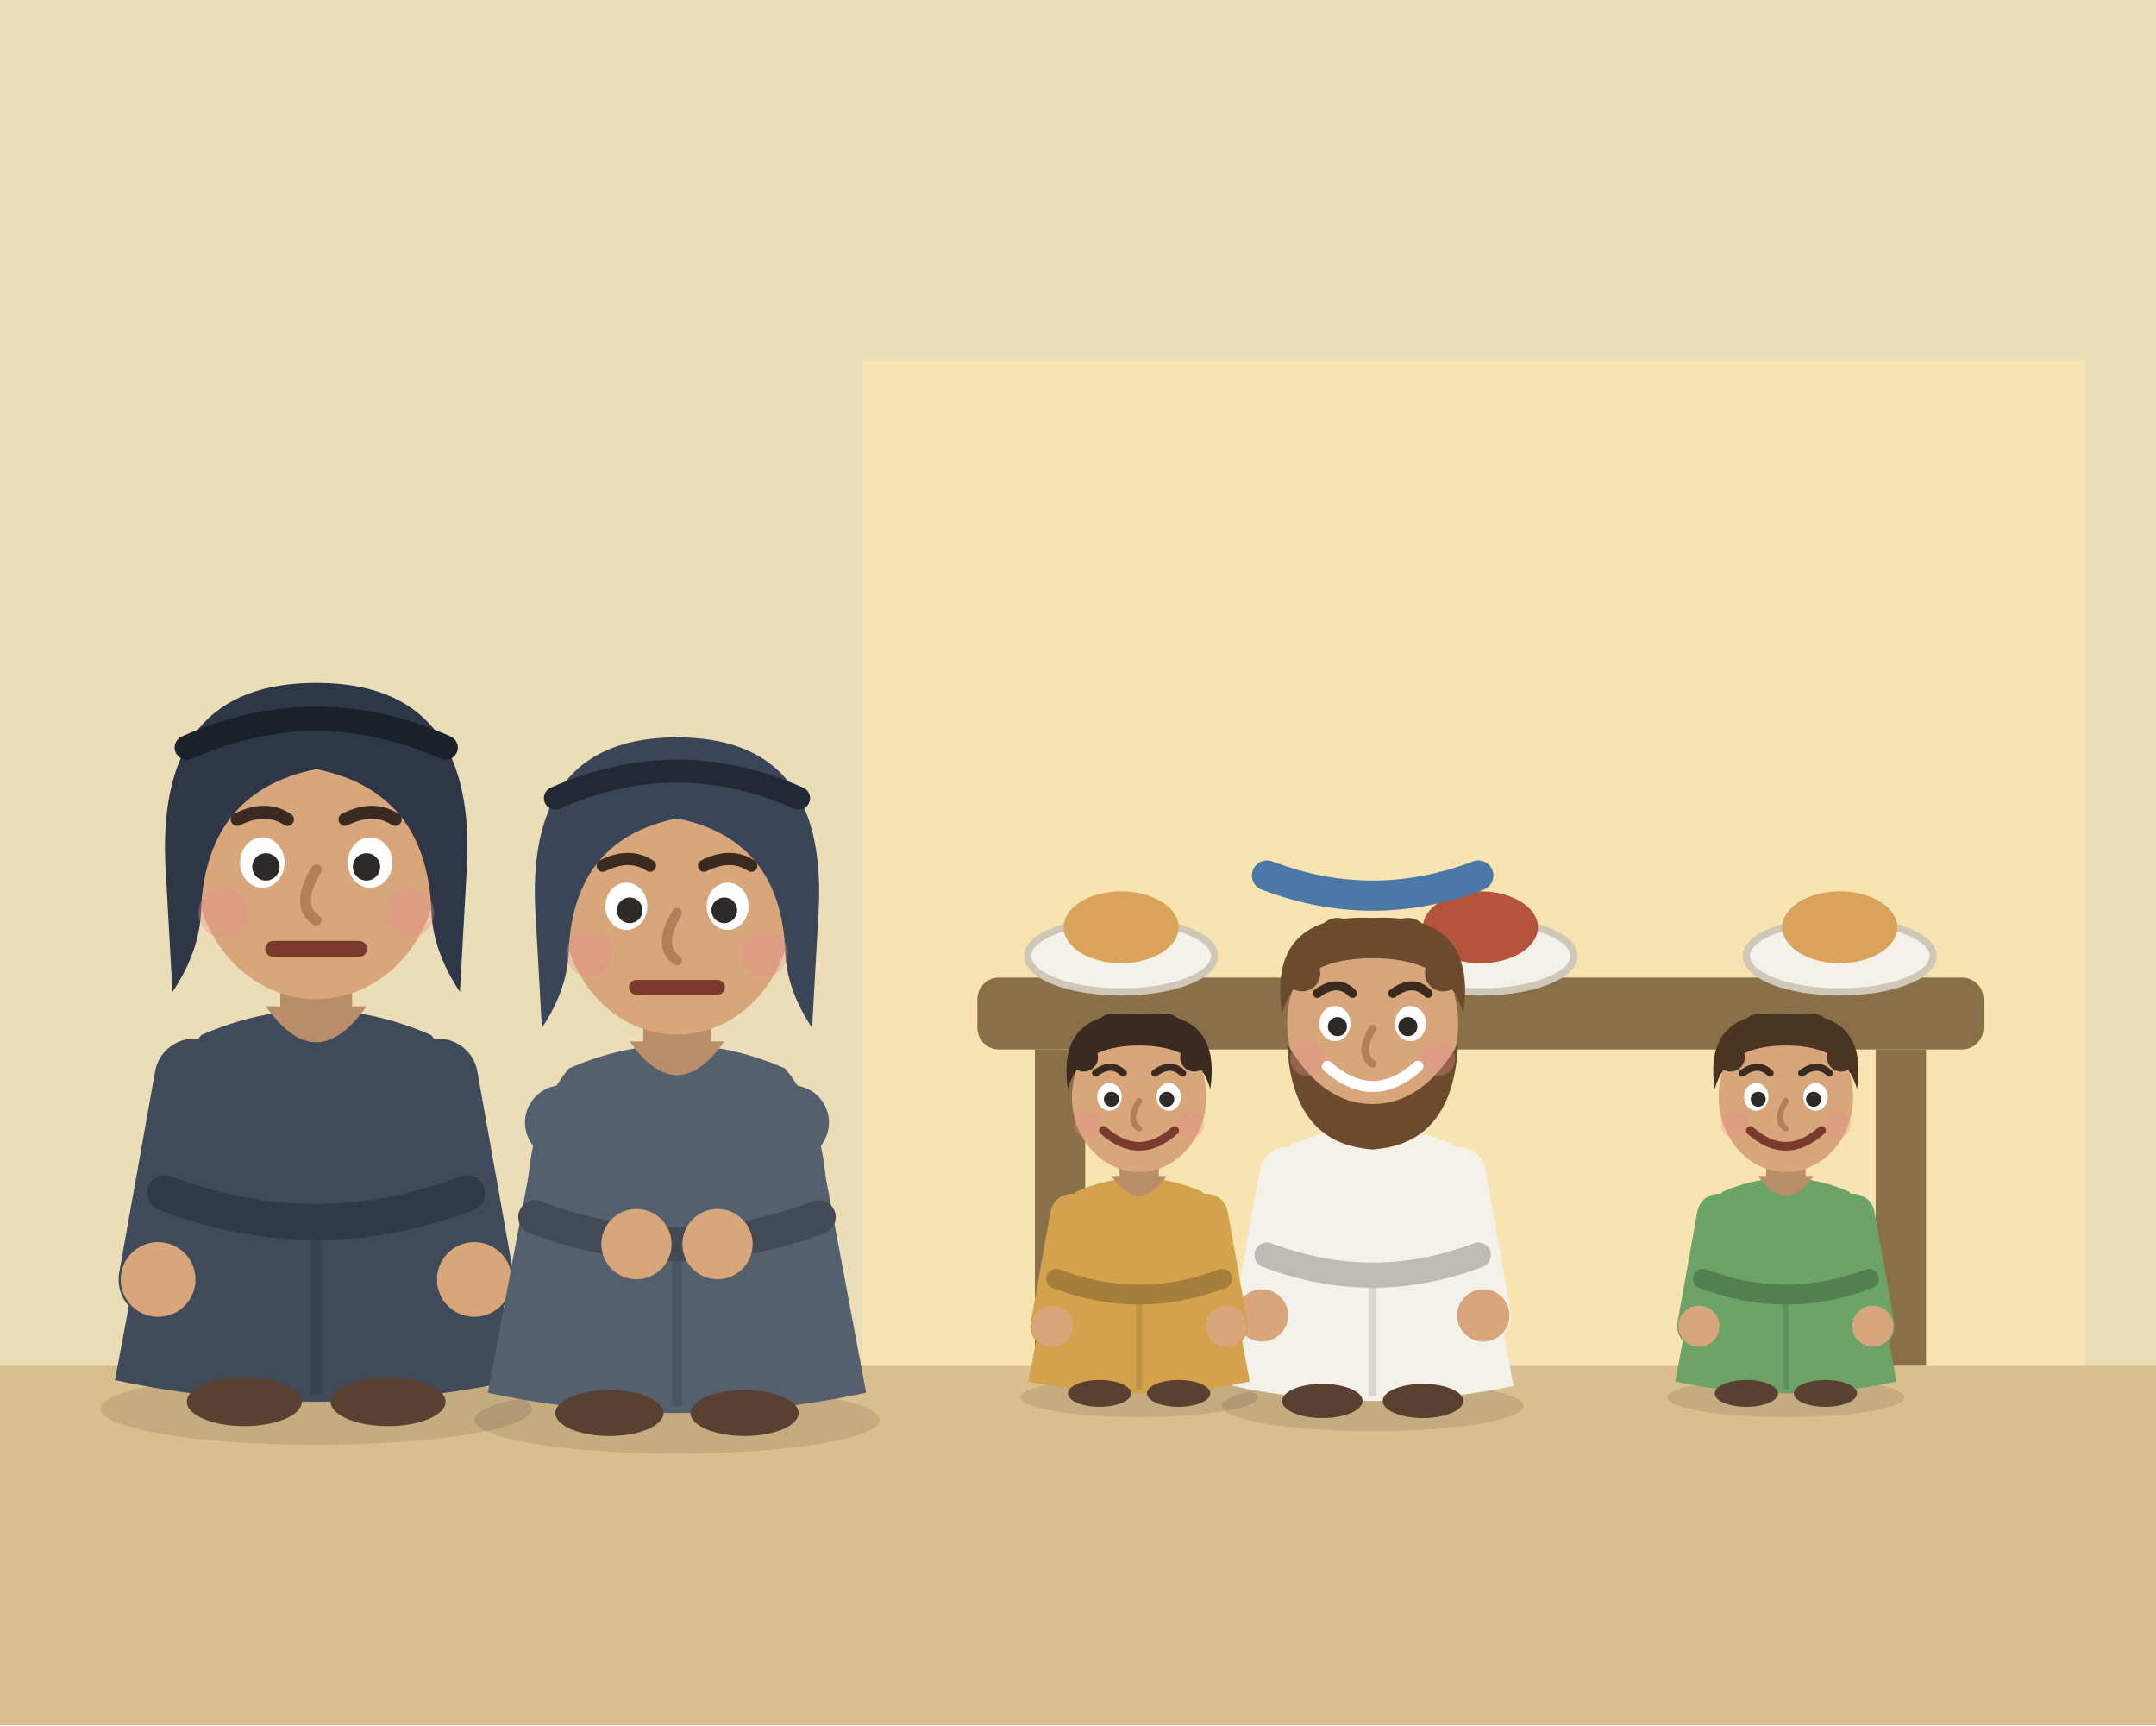
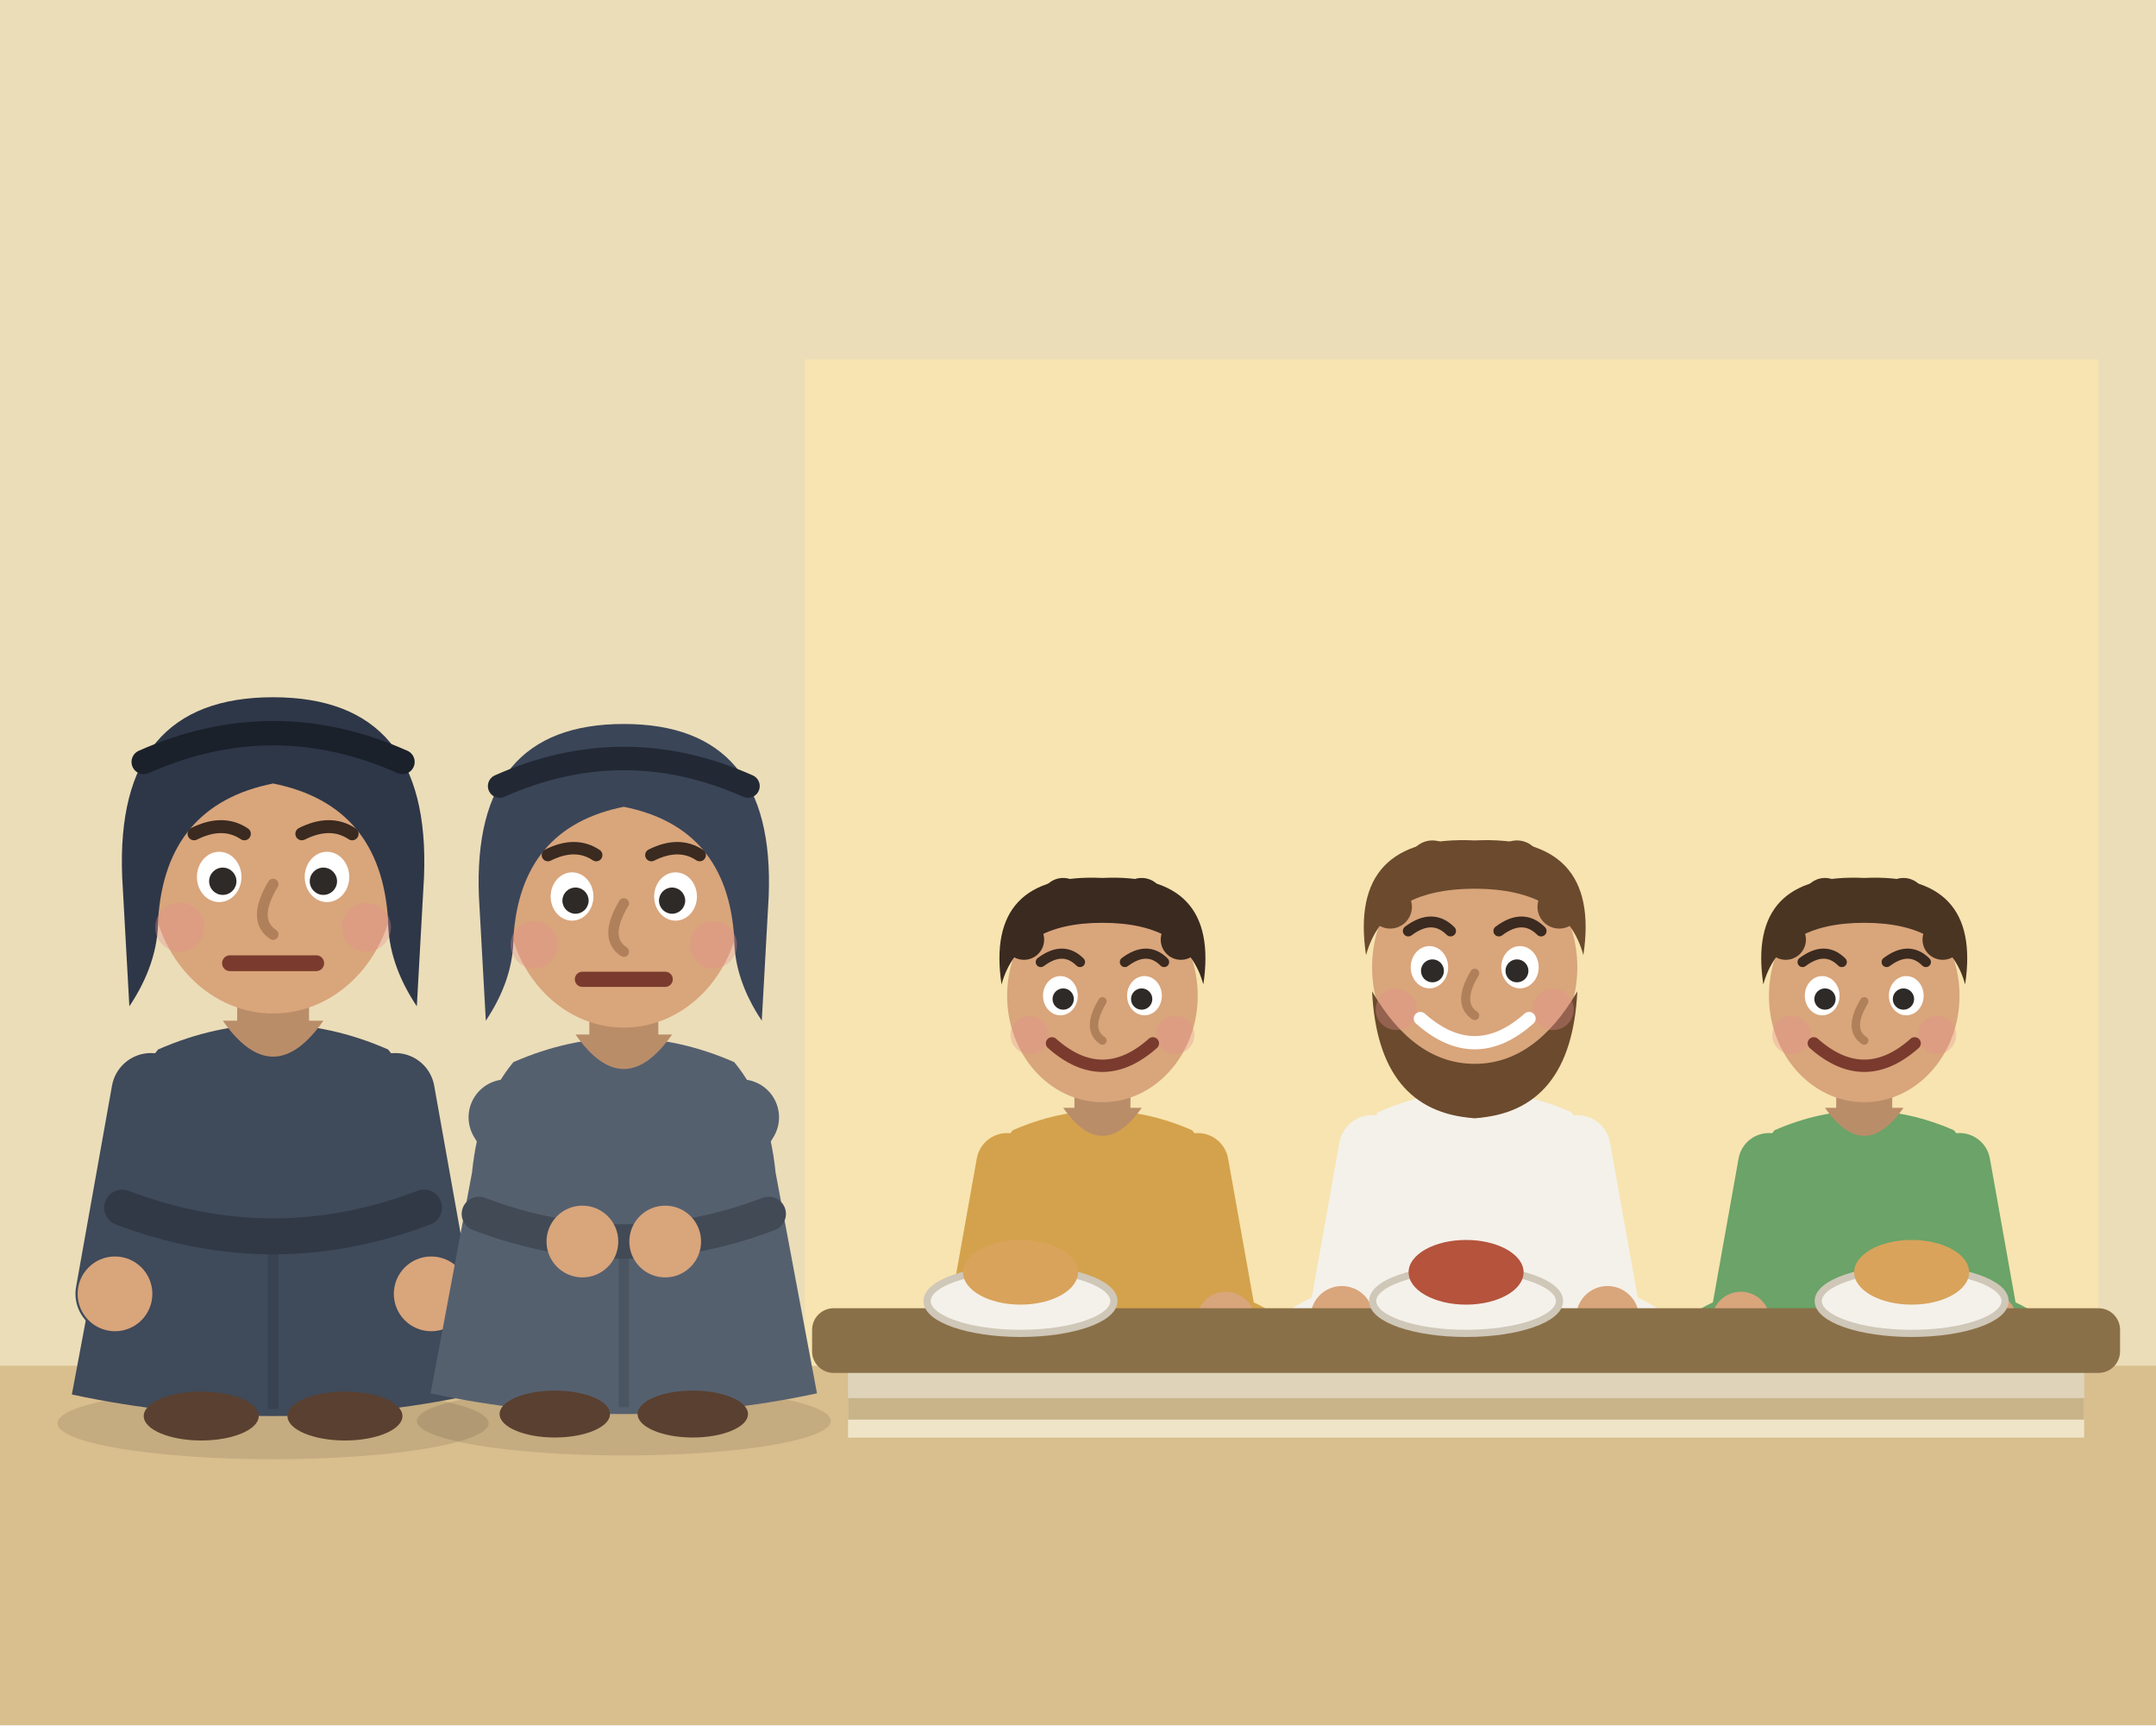
<svg xmlns="http://www.w3.org/2000/svg" viewBox="0 0 300 240">
  <rect width="300" height="240" fill="#EBDDB8" />
  <rect y="190" width="300" height="50" fill="#D9BE8E" />
-   <rect x="120" y="50" width="170" height="140" fill="#F7E4B0" />
-   <rect x="136" y="136" width="140" height="10" rx="3" fill="#8A7048" />
-   <rect x="144" y="146" width="7" height="44" fill="#8A7048" />
-   <rect x="261" y="146" width="7" height="44" fill="#8A7048" />
-   <ellipse cx="156" cy="133" rx="13" ry="5" fill="#F4F1EA" stroke="#CFC7B8" />
-   <ellipse cx="156" cy="129" rx="8" ry="5" fill="#D9A35B" />
-   <ellipse cx="206" cy="133" rx="13" ry="5" fill="#F4F1EA" stroke="#CFC7B8" />
-   <ellipse cx="206" cy="129" rx="8" ry="5" fill="#B5533C" />
-   <ellipse cx="256" cy="133" rx="13" ry="5" fill="#F4F1EA" stroke="#CFC7B8" />
-   <ellipse cx="256" cy="129" rx="8" ry="5" fill="#D9A35B" />
-   <g transform="translate(170,122.8) scale(0.7)">
-     <ellipse cx="30" cy="104" rx="30" ry="5" fill="#000" opacity=".1" />
+   <rect x="112" y="50" width="180" height="140" fill="#F7E4B0" />
+   <g transform="translate(130,116.68) scale(0.78)">
+     <line x1="13" y1="58" x2="8" y2="86" stroke="#D4A24C" stroke-width="11" stroke-linecap="round" />
+     <line x1="47" y1="58" x2="52" y2="86" stroke="#D4A24C" stroke-width="11" stroke-linecap="round" />
+     <rect x="25" y="40" width="10" height="14" rx="4" fill="#BA8D69" />
+     <path d="M14 52Q30 45 46 52Q51 58 51 66L53 86H7L9 66Q9 58 14 52Z" fill="#D4A24C" />
+     <ellipse cx="30" cy="90" rx="34" ry="12" fill="#D4A24C" />
+     <path d="M23 48Q30 58 37 48Z" fill="#BA8D69" />
+     <circle cx="8" cy="86" r="5.2" fill="#D9A57B" />
+     <circle cx="52" cy="86" r="5.2" fill="#D9A57B" />
+     <ellipse cx="30" cy="28" rx="17" ry="19" fill="#D9A57B" />
+     <path d="M12 26Q9 6 30 7Q51 6 48 26Q45 15 30 15Q15 15 12 26Z" fill="#3A2A20" />
+     <circle cx="16" cy="18" r="3.6" fill="#3A2A20" />
+     <circle cx="44" cy="18" r="3.6" fill="#3A2A20" />
+     <circle cx="23" cy="11" r="4" fill="#3A2A20" />
+     <circle cx="37" cy="11" r="4" fill="#3A2A20" />
+     <ellipse cx="22.5" cy="28" rx="3.1" ry="3.5" fill="#fff" />
+     <ellipse cx="37.5" cy="28" rx="3.1" ry="3.5" fill="#fff" />
+     <circle cx="23" cy="28.6" r="1.9" fill="#2E2A28" />
+     <circle cx="37" cy="28.6" r="1.9" fill="#2E2A28" />
+     <circle cx="17" cy="35" r="3.4" fill="#E58E8E" opacity=".35" />
+     <circle cx="43" cy="35" r="3.4" fill="#E58E8E" opacity=".35" />
+     <path d="M30 29q-3 5 0 7" stroke="#B0805A" stroke-width="1.5" fill="none" stroke-linecap="round" />
+     <path d="M21 36.5q9 8 18 0" stroke="#7A3B2E" stroke-width="2.2" fill="none" stroke-linecap="round" />
+     <path d="M19 22q4-3 7 0M34 22q4-3 7 0" stroke="#3A2A20" stroke-width="1.8" fill="none" stroke-linecap="round" />
+   </g>
+   <g transform="translate(180,111.04) scale(0.84)">
    <line x1="13" y1="58" x2="8" y2="86" stroke="#F4F1EA" stroke-width="11" stroke-linecap="round" />
    <line x1="47" y1="58" x2="52" y2="86" stroke="#F4F1EA" stroke-width="11" stroke-linecap="round" />
    <rect x="25" y="40" width="10" height="14" rx="4" fill="#BA8D69" />
-     <path d="M14 52Q30 45 46 52Q51 58 52 68L58 100Q30 106 2 100L8 68Q9 58 14 52Z" fill="#F4F1EA" />
-     <path d="M9 74Q30 82 51 74" stroke="#BEBBB6" stroke-width="5" fill="none" stroke-linecap="round" />
-     <path d="M30 80V102" stroke="#BEBBB6" stroke-width="1.5" opacity=".5" />
-     <ellipse cx="20" cy="103" rx="8" ry="3.4" fill="#5A4030" />
-     <ellipse cx="40" cy="103" rx="8" ry="3.4" fill="#5A4030" />
+     <path d="M14 52Q30 45 46 52Q51 58 51 66L53 86H7L9 66Q9 58 14 52Z" fill="#F4F1EA" />
+     <ellipse cx="30" cy="90" rx="34" ry="12" fill="#F4F1EA" />
    <path d="M23 48Q30 58 37 48Z" fill="#BA8D69" />
    <circle cx="8" cy="86" r="5.2" fill="#D9A57B" />
    <circle cx="52" cy="86" r="5.2" fill="#D9A57B" />
    <ellipse cx="30" cy="28" rx="17" ry="19" fill="#D9A57B" />
    <path d="M12 26Q9 6 30 7Q51 6 48 26Q45 15 30 15Q15 15 12 26Z" fill="#6B4A2E" />
    <circle cx="16" cy="18" r="3.6" fill="#6B4A2E" />
    <circle cx="44" cy="18" r="3.6" fill="#6B4A2E" />
    <circle cx="23" cy="11" r="4" fill="#6B4A2E" />
    <circle cx="37" cy="11" r="4" fill="#6B4A2E" />
    <path d="M13 32Q14 52 30 53Q46 52 47 32Q40 44 30 44Q20 44 13 32Z" fill="#6B4A2E" />
    <ellipse cx="22.5" cy="28" rx="3.1" ry="3.5" fill="#fff" />
    <ellipse cx="37.5" cy="28" rx="3.1" ry="3.5" fill="#fff" />
    <circle cx="23" cy="28.6" r="1.9" fill="#2E2A28" />
    <circle cx="37" cy="28.6" r="1.9" fill="#2E2A28" />
    <circle cx="17" cy="35" r="3.4" fill="#E58E8E" opacity=".35" />
    <circle cx="43" cy="35" r="3.4" fill="#E58E8E" opacity=".35" />
    <path d="M30 29q-3 5 0 7" stroke="#B0805A" stroke-width="1.5" fill="none" stroke-linecap="round" />
    <path d="M21 36.5q9 8 18 0" stroke="#FFFFFF" stroke-width="2.2" fill="none" stroke-linecap="round" />
    <path d="M19 22q4-3 7 0M34 22q4-3 7 0" stroke="#3A2A20" stroke-width="1.8" fill="none" stroke-linecap="round" />
  </g>
-   <g transform="translate(170,70) scale(0.7)">
-     <path d="M9 74Q30 82 51 74" stroke="#4C78A8" stroke-width="6" fill="none" stroke-linecap="round" />
-   </g>
-   <g transform="translate(142,137.2) scale(0.55)">
-     <ellipse cx="30" cy="104" rx="30" ry="5" fill="#000" opacity=".1" />
-     <line x1="13" y1="58" x2="8" y2="86" stroke="#D4A24C" stroke-width="11" stroke-linecap="round" />
-     <line x1="47" y1="58" x2="52" y2="86" stroke="#D4A24C" stroke-width="11" stroke-linecap="round" />
-     <rect x="25" y="40" width="10" height="14" rx="4" fill="#BA8D69" />
-     <path d="M14 52Q30 45 46 52Q51 58 52 68L58 100Q30 106 2 100L8 68Q9 58 14 52Z" fill="#D4A24C" />
-     <path d="M9 74Q30 82 51 74" stroke="#A57E3B" stroke-width="5" fill="none" stroke-linecap="round" />
-     <path d="M30 80V102" stroke="#A57E3B" stroke-width="1.5" opacity=".5" />
-     <ellipse cx="20" cy="103" rx="8" ry="3.4" fill="#5A4030" />
-     <ellipse cx="40" cy="103" rx="8" ry="3.4" fill="#5A4030" />
-     <path d="M23 48Q30 58 37 48Z" fill="#BA8D69" />
-     <circle cx="8" cy="86" r="5.2" fill="#D9A57B" />
-     <circle cx="52" cy="86" r="5.2" fill="#D9A57B" />
-     <ellipse cx="30" cy="28" rx="17" ry="19" fill="#D9A57B" />
-     <path d="M12 26Q9 6 30 7Q51 6 48 26Q45 15 30 15Q15 15 12 26Z" fill="#3A2A20" />
-     <circle cx="16" cy="18" r="3.6" fill="#3A2A20" />
-     <circle cx="44" cy="18" r="3.6" fill="#3A2A20" />
-     <circle cx="23" cy="11" r="4" fill="#3A2A20" />
-     <circle cx="37" cy="11" r="4" fill="#3A2A20" />
-     <ellipse cx="22.5" cy="28" rx="3.1" ry="3.5" fill="#fff" />
-     <ellipse cx="37.5" cy="28" rx="3.1" ry="3.5" fill="#fff" />
-     <circle cx="23" cy="28.6" r="1.9" fill="#2E2A28" />
-     <circle cx="37" cy="28.6" r="1.9" fill="#2E2A28" />
-     <circle cx="17" cy="35" r="3.4" fill="#E58E8E" opacity=".35" />
-     <circle cx="43" cy="35" r="3.4" fill="#E58E8E" opacity=".35" />
-     <path d="M30 29q-3 5 0 7" stroke="#B0805A" stroke-width="1.5" fill="none" stroke-linecap="round" />
-     <path d="M21 36.5q9 8 18 0" stroke="#7A3B2E" stroke-width="2.2" fill="none" stroke-linecap="round" />
-     <path d="M19 22q4-3 7 0M34 22q4-3 7 0" stroke="#3A2A20" stroke-width="1.8" fill="none" stroke-linecap="round" />
-   </g>
-   <g transform="translate(232,137.2) scale(0.55)">
-     <ellipse cx="30" cy="104" rx="30" ry="5" fill="#000" opacity=".1" />
+   <g transform="translate(236,116.68) scale(0.78)">
    <line x1="13" y1="58" x2="8" y2="86" stroke="#6BA368" stroke-width="11" stroke-linecap="round" />
    <line x1="47" y1="58" x2="52" y2="86" stroke="#6BA368" stroke-width="11" stroke-linecap="round" />
    <rect x="25" y="40" width="10" height="14" rx="4" fill="#BA8D69" />
-     <path d="M14 52Q30 45 46 52Q51 58 52 68L58 100Q30 106 2 100L8 68Q9 58 14 52Z" fill="#6BA368" />
-     <path d="M9 74Q30 82 51 74" stroke="#537F51" stroke-width="5" fill="none" stroke-linecap="round" />
-     <path d="M30 80V102" stroke="#537F51" stroke-width="1.5" opacity=".5" />
-     <ellipse cx="20" cy="103" rx="8" ry="3.4" fill="#5A4030" />
-     <ellipse cx="40" cy="103" rx="8" ry="3.4" fill="#5A4030" />
+     <path d="M14 52Q30 45 46 52Q51 58 51 66L53 86H7L9 66Q9 58 14 52Z" fill="#6BA368" />
+     <ellipse cx="30" cy="90" rx="34" ry="12" fill="#6BA368" />
    <path d="M23 48Q30 58 37 48Z" fill="#BA8D69" />
    <circle cx="8" cy="86" r="5.2" fill="#D9A57B" />
    <circle cx="52" cy="86" r="5.2" fill="#D9A57B" />
    <ellipse cx="30" cy="28" rx="17" ry="19" fill="#D9A57B" />
    <path d="M12 26Q9 6 30 7Q51 6 48 26Q45 15 30 15Q15 15 12 26Z" fill="#4A3523" />
    <circle cx="16" cy="18" r="3.6" fill="#4A3523" />
    <circle cx="44" cy="18" r="3.6" fill="#4A3523" />
    <circle cx="23" cy="11" r="4" fill="#4A3523" />
    <circle cx="37" cy="11" r="4" fill="#4A3523" />
    <ellipse cx="22.5" cy="28" rx="3.1" ry="3.5" fill="#fff" />
    <ellipse cx="37.5" cy="28" rx="3.1" ry="3.5" fill="#fff" />
    <circle cx="23" cy="28.6" r="1.9" fill="#2E2A28" />
    <circle cx="37" cy="28.6" r="1.9" fill="#2E2A28" />
    <circle cx="17" cy="35" r="3.4" fill="#E58E8E" opacity=".35" />
    <circle cx="43" cy="35" r="3.4" fill="#E58E8E" opacity=".35" />
    <path d="M30 29q-3 5 0 7" stroke="#B0805A" stroke-width="1.5" fill="none" stroke-linecap="round" />
    <path d="M21 36.5q9 8 18 0" stroke="#7A3B2E" stroke-width="2.2" fill="none" stroke-linecap="round" />
    <path d="M19 22q4-3 7 0M34 22q4-3 7 0" stroke="#3A2A20" stroke-width="1.8" fill="none" stroke-linecap="round" />
  </g>
-   <g transform="translate(14,92) scale(1.0)">
+   <rect x="118" y="190.0" width="172" height="10.0" fill="#F0E4C8" />
+   <rect x="118" y="190.0" width="172" height="5" fill="#00000012" />
+   <path d="M118 196H290" stroke="#C9B48A" stroke-width="3" />
+   <path d="M147 196.0V196" stroke="#00000010" stroke-width="2" />
+   <path d="M175 196.0V196" stroke="#00000010" stroke-width="2" />
+   <path d="M204 196.0V196" stroke="#00000010" stroke-width="2" />
+   <path d="M233 196.0V196" stroke="#00000010" stroke-width="2" />
+   <path d="M261 196.0V196" stroke="#00000010" stroke-width="2" />
+   <rect x="113" y="182.0" width="182" height="9" rx="3" fill="#8A7048" />
+   <ellipse cx="142" cy="181.0" rx="13" ry="4.5" fill="#F4F1EA" stroke="#CFC7B8" />
+   <ellipse cx="142" cy="177.0" rx="8" ry="4.5" fill="#D9A35B" />
+   <ellipse cx="204" cy="181.0" rx="13" ry="4.5" fill="#F4F1EA" stroke="#CFC7B8" />
+   <ellipse cx="204" cy="177.0" rx="8" ry="4.5" fill="#B5533C" />
+   <ellipse cx="266" cy="181.0" rx="13" ry="4.5" fill="#F4F1EA" stroke="#CFC7B8" />
+   <ellipse cx="266" cy="177.0" rx="8" ry="4.5" fill="#D9A35B" />
+   <g transform="translate(8,94.0) scale(1.0)">
    <ellipse cx="30" cy="104" rx="30" ry="5" fill="#000" opacity=".1" />
    <line x1="13" y1="58" x2="8" y2="86" stroke="#3F4A5A" stroke-width="11" stroke-linecap="round" />
    <line x1="47" y1="58" x2="52" y2="86" stroke="#3F4A5A" stroke-width="11" stroke-linecap="round" />
    <rect x="25" y="40" width="10" height="14" rx="4" fill="#BA8D69" />
    <path d="M14 52Q30 45 46 52Q51 58 52 68L58 100Q30 106 2 100L8 68Q9 58 14 52Z" fill="#3F4A5A" />
    <path d="M9 74Q30 82 51 74" stroke="#313946" stroke-width="5" fill="none" stroke-linecap="round" />
    <path d="M30 80V102" stroke="#313946" stroke-width="1.5" opacity=".5" />
    <ellipse cx="20" cy="103" rx="8" ry="3.4" fill="#5A4030" />
    <ellipse cx="40" cy="103" rx="8" ry="3.4" fill="#5A4030" />
    <path d="M23 48Q30 58 37 48Z" fill="#BA8D69" />
    <circle cx="8" cy="86" r="5.2" fill="#D9A57B" />
    <circle cx="52" cy="86" r="5.2" fill="#D9A57B" />
    <ellipse cx="30" cy="28" rx="17" ry="19" fill="#D9A57B" />
    <path d="M30 3Q8 3 9 28L10 46Q14 40 14 34Q15 18 30 15Q45 18 46 34Q46 40 50 46L51 28Q52 3 30 3Z" fill="#2E3748" />
    <path d="M12 12Q30 4 48 12" stroke="#1B212B" stroke-width="3.4" fill="none" stroke-linecap="round" />
    <ellipse cx="22.5" cy="28" rx="3.1" ry="3.5" fill="#fff" />
    <ellipse cx="37.5" cy="28" rx="3.1" ry="3.5" fill="#fff" />
    <circle cx="23" cy="28.6" r="1.9" fill="#2E2A28" />
    <circle cx="37" cy="28.6" r="1.9" fill="#2E2A28" />
    <circle cx="17" cy="35" r="3.4" fill="#E58E8E" opacity=".35" />
    <circle cx="43" cy="35" r="3.4" fill="#E58E8E" opacity=".35" />
    <path d="M30 29q-3 5 0 7" stroke="#B0805A" stroke-width="1.5" fill="none" stroke-linecap="round" />
    <path d="M24 40h12" stroke="#7A3B2E" stroke-width="2.2" stroke-linecap="round" />
    <path d="M19 22q4-2 7 0M34 22q4-2 7 0" stroke="#3A2A20" stroke-width="1.8" fill="none" stroke-linecap="round" />
  </g>
-   <g transform="translate(66,99.76) scale(0.94)">
+   <g transform="translate(58,97.84) scale(0.96)">
    <ellipse cx="30" cy="104" rx="30" ry="5" fill="#000" opacity=".1" />
    <line x1="13" y1="60" x2="24" y2="78" stroke="#55606F" stroke-width="11" stroke-linecap="round" />
    <line x1="47" y1="60" x2="36" y2="78" stroke="#55606F" stroke-width="11" stroke-linecap="round" />
    <rect x="25" y="40" width="10" height="14" rx="4" fill="#BA8D69" />
    <path d="M14 52Q30 45 46 52Q51 58 52 68L58 100Q30 106 2 100L8 68Q9 58 14 52Z" fill="#55606F" />
    <path d="M9 74Q30 82 51 74" stroke="#424A56" stroke-width="5" fill="none" stroke-linecap="round" />
    <path d="M30 80V102" stroke="#424A56" stroke-width="1.5" opacity=".5" />
    <ellipse cx="20" cy="103" rx="8" ry="3.4" fill="#5A4030" />
    <ellipse cx="40" cy="103" rx="8" ry="3.4" fill="#5A4030" />
    <path d="M23 48Q30 58 37 48Z" fill="#BA8D69" />
    <circle cx="24" cy="78" r="5.2" fill="#D9A57B" />
    <circle cx="36" cy="78" r="5.2" fill="#D9A57B" />
    <ellipse cx="30" cy="28" rx="17" ry="19" fill="#D9A57B" />
    <path d="M30 3Q8 3 9 28L10 46Q14 40 14 34Q15 18 30 15Q45 18 46 34Q46 40 50 46L51 28Q52 3 30 3Z" fill="#3A4558" />
    <path d="M12 12Q30 4 48 12" stroke="#222934" stroke-width="3.4" fill="none" stroke-linecap="round" />
    <ellipse cx="22.5" cy="28" rx="3.1" ry="3.5" fill="#fff" />
    <ellipse cx="37.5" cy="28" rx="3.1" ry="3.5" fill="#fff" />
    <circle cx="23" cy="28.6" r="1.9" fill="#2E2A28" />
    <circle cx="37" cy="28.6" r="1.9" fill="#2E2A28" />
    <circle cx="17" cy="35" r="3.4" fill="#E58E8E" opacity=".35" />
    <circle cx="43" cy="35" r="3.4" fill="#E58E8E" opacity=".35" />
    <path d="M30 29q-3 5 0 7" stroke="#B0805A" stroke-width="1.5" fill="none" stroke-linecap="round" />
    <path d="M24 40h12" stroke="#7A3B2E" stroke-width="2.2" stroke-linecap="round" />
    <path d="M19 22q4-2 7 0M34 22q4-2 7 0" stroke="#3A2A20" stroke-width="1.8" fill="none" stroke-linecap="round" />
  </g>
</svg>
